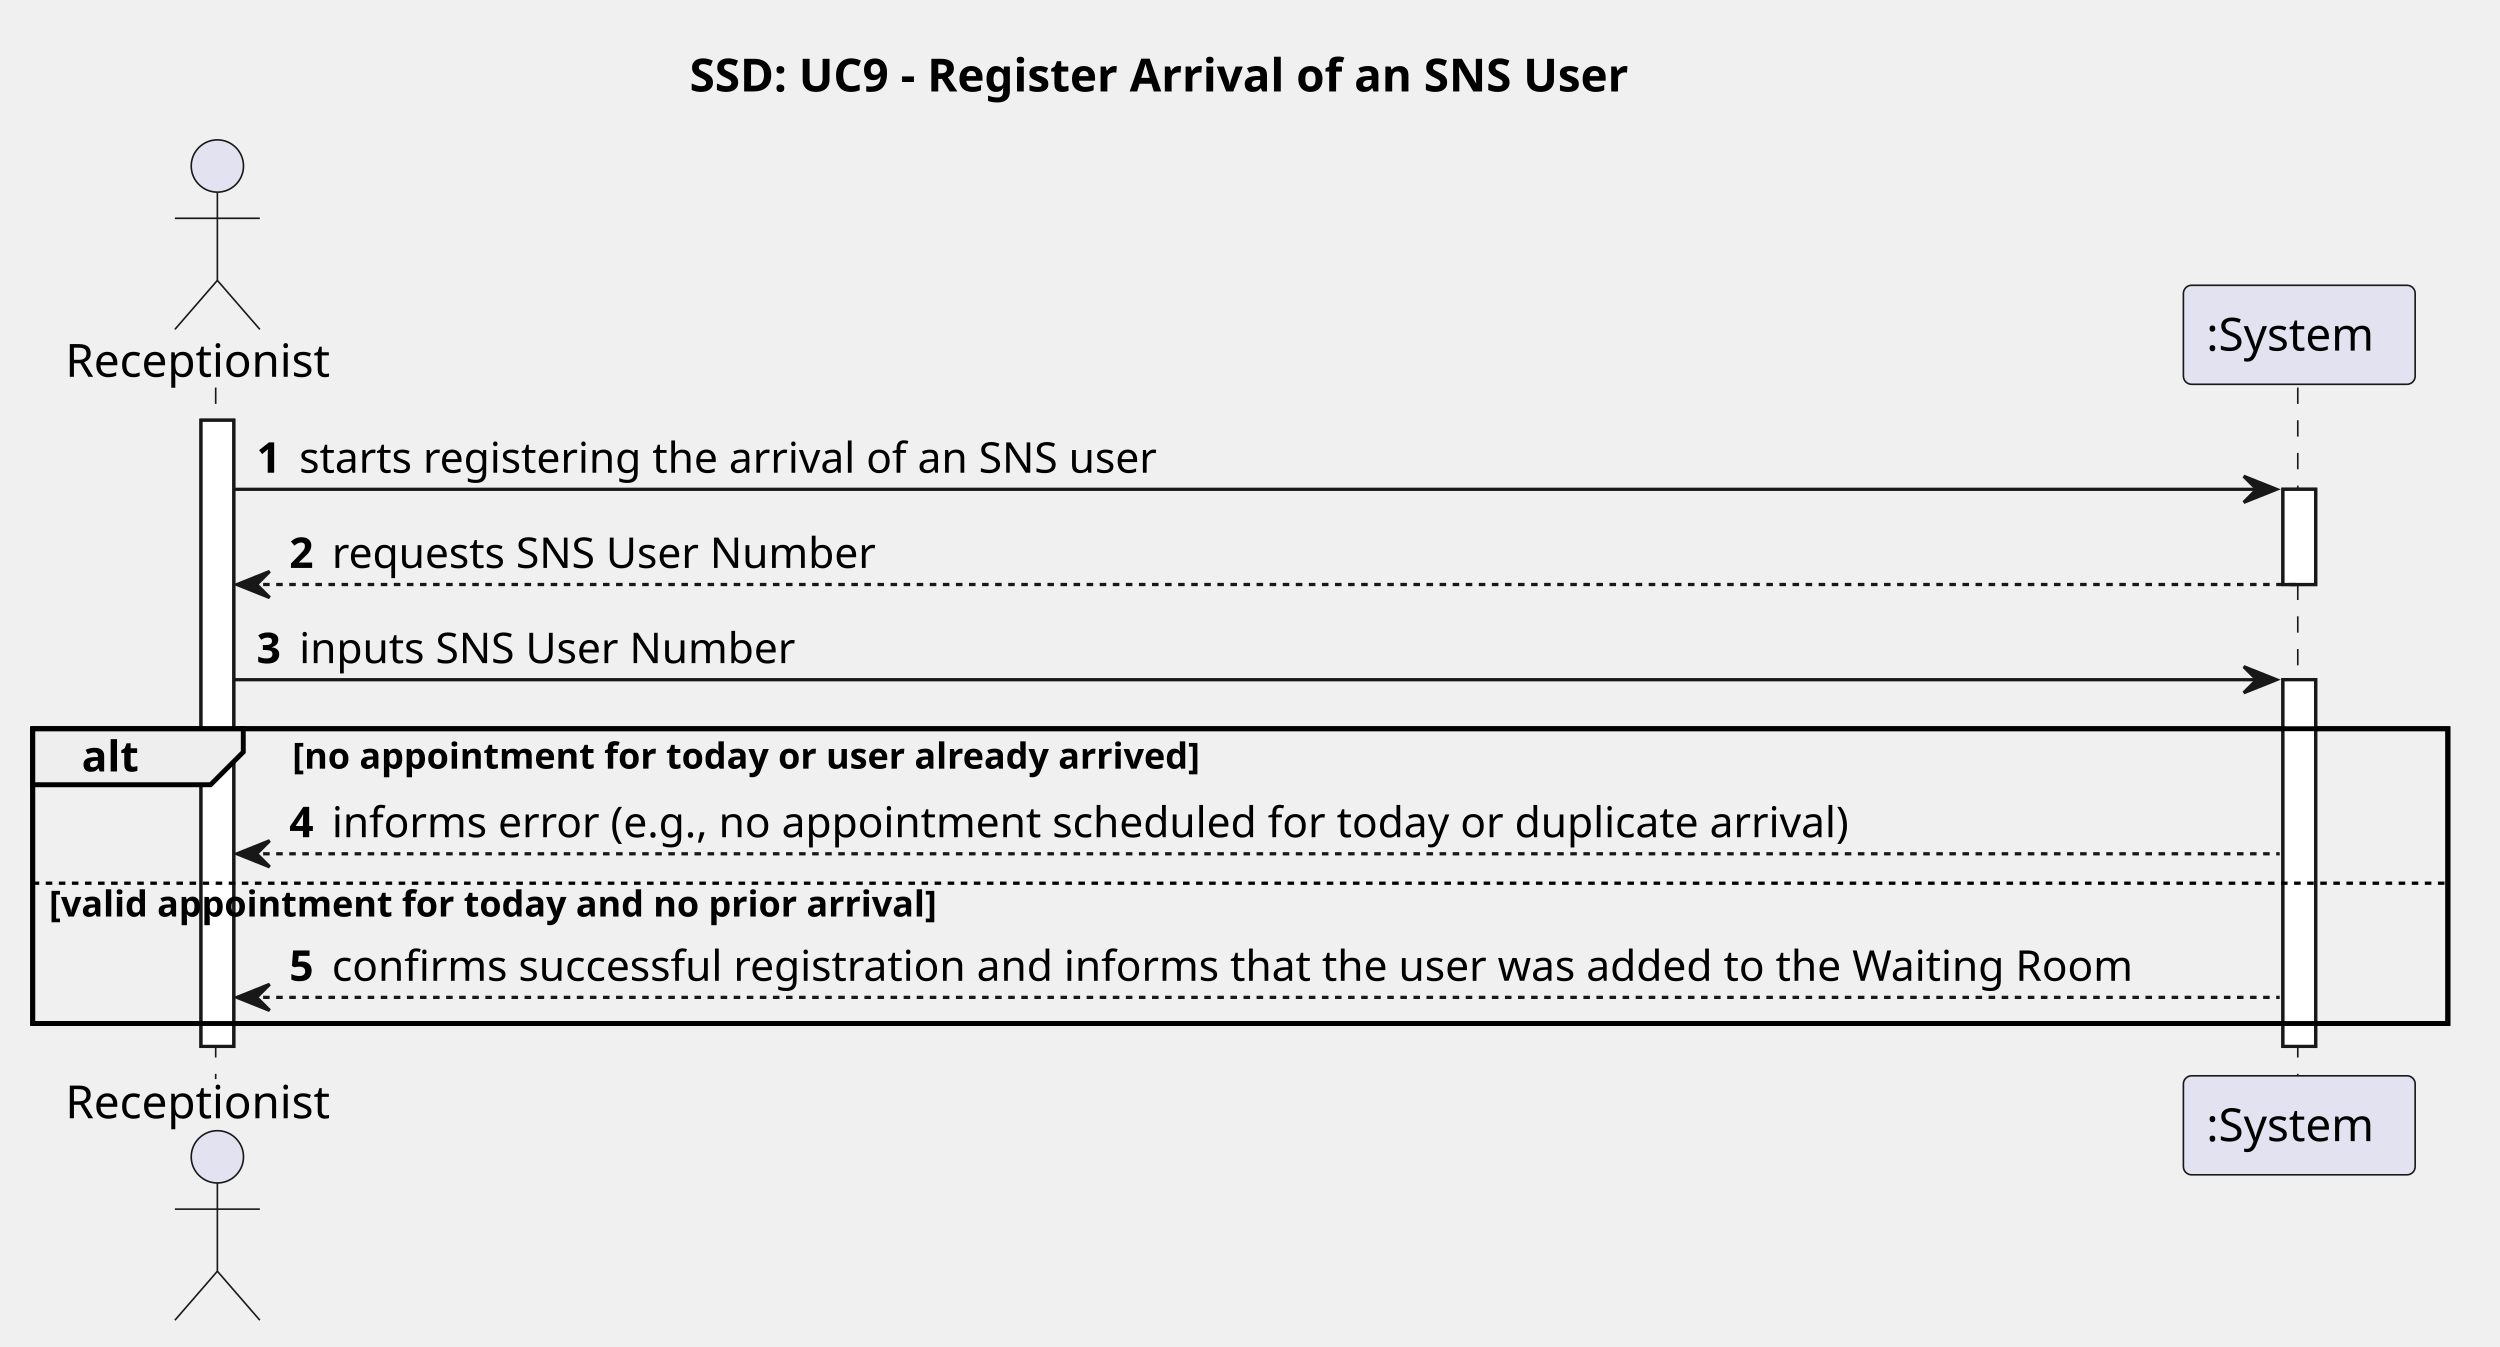
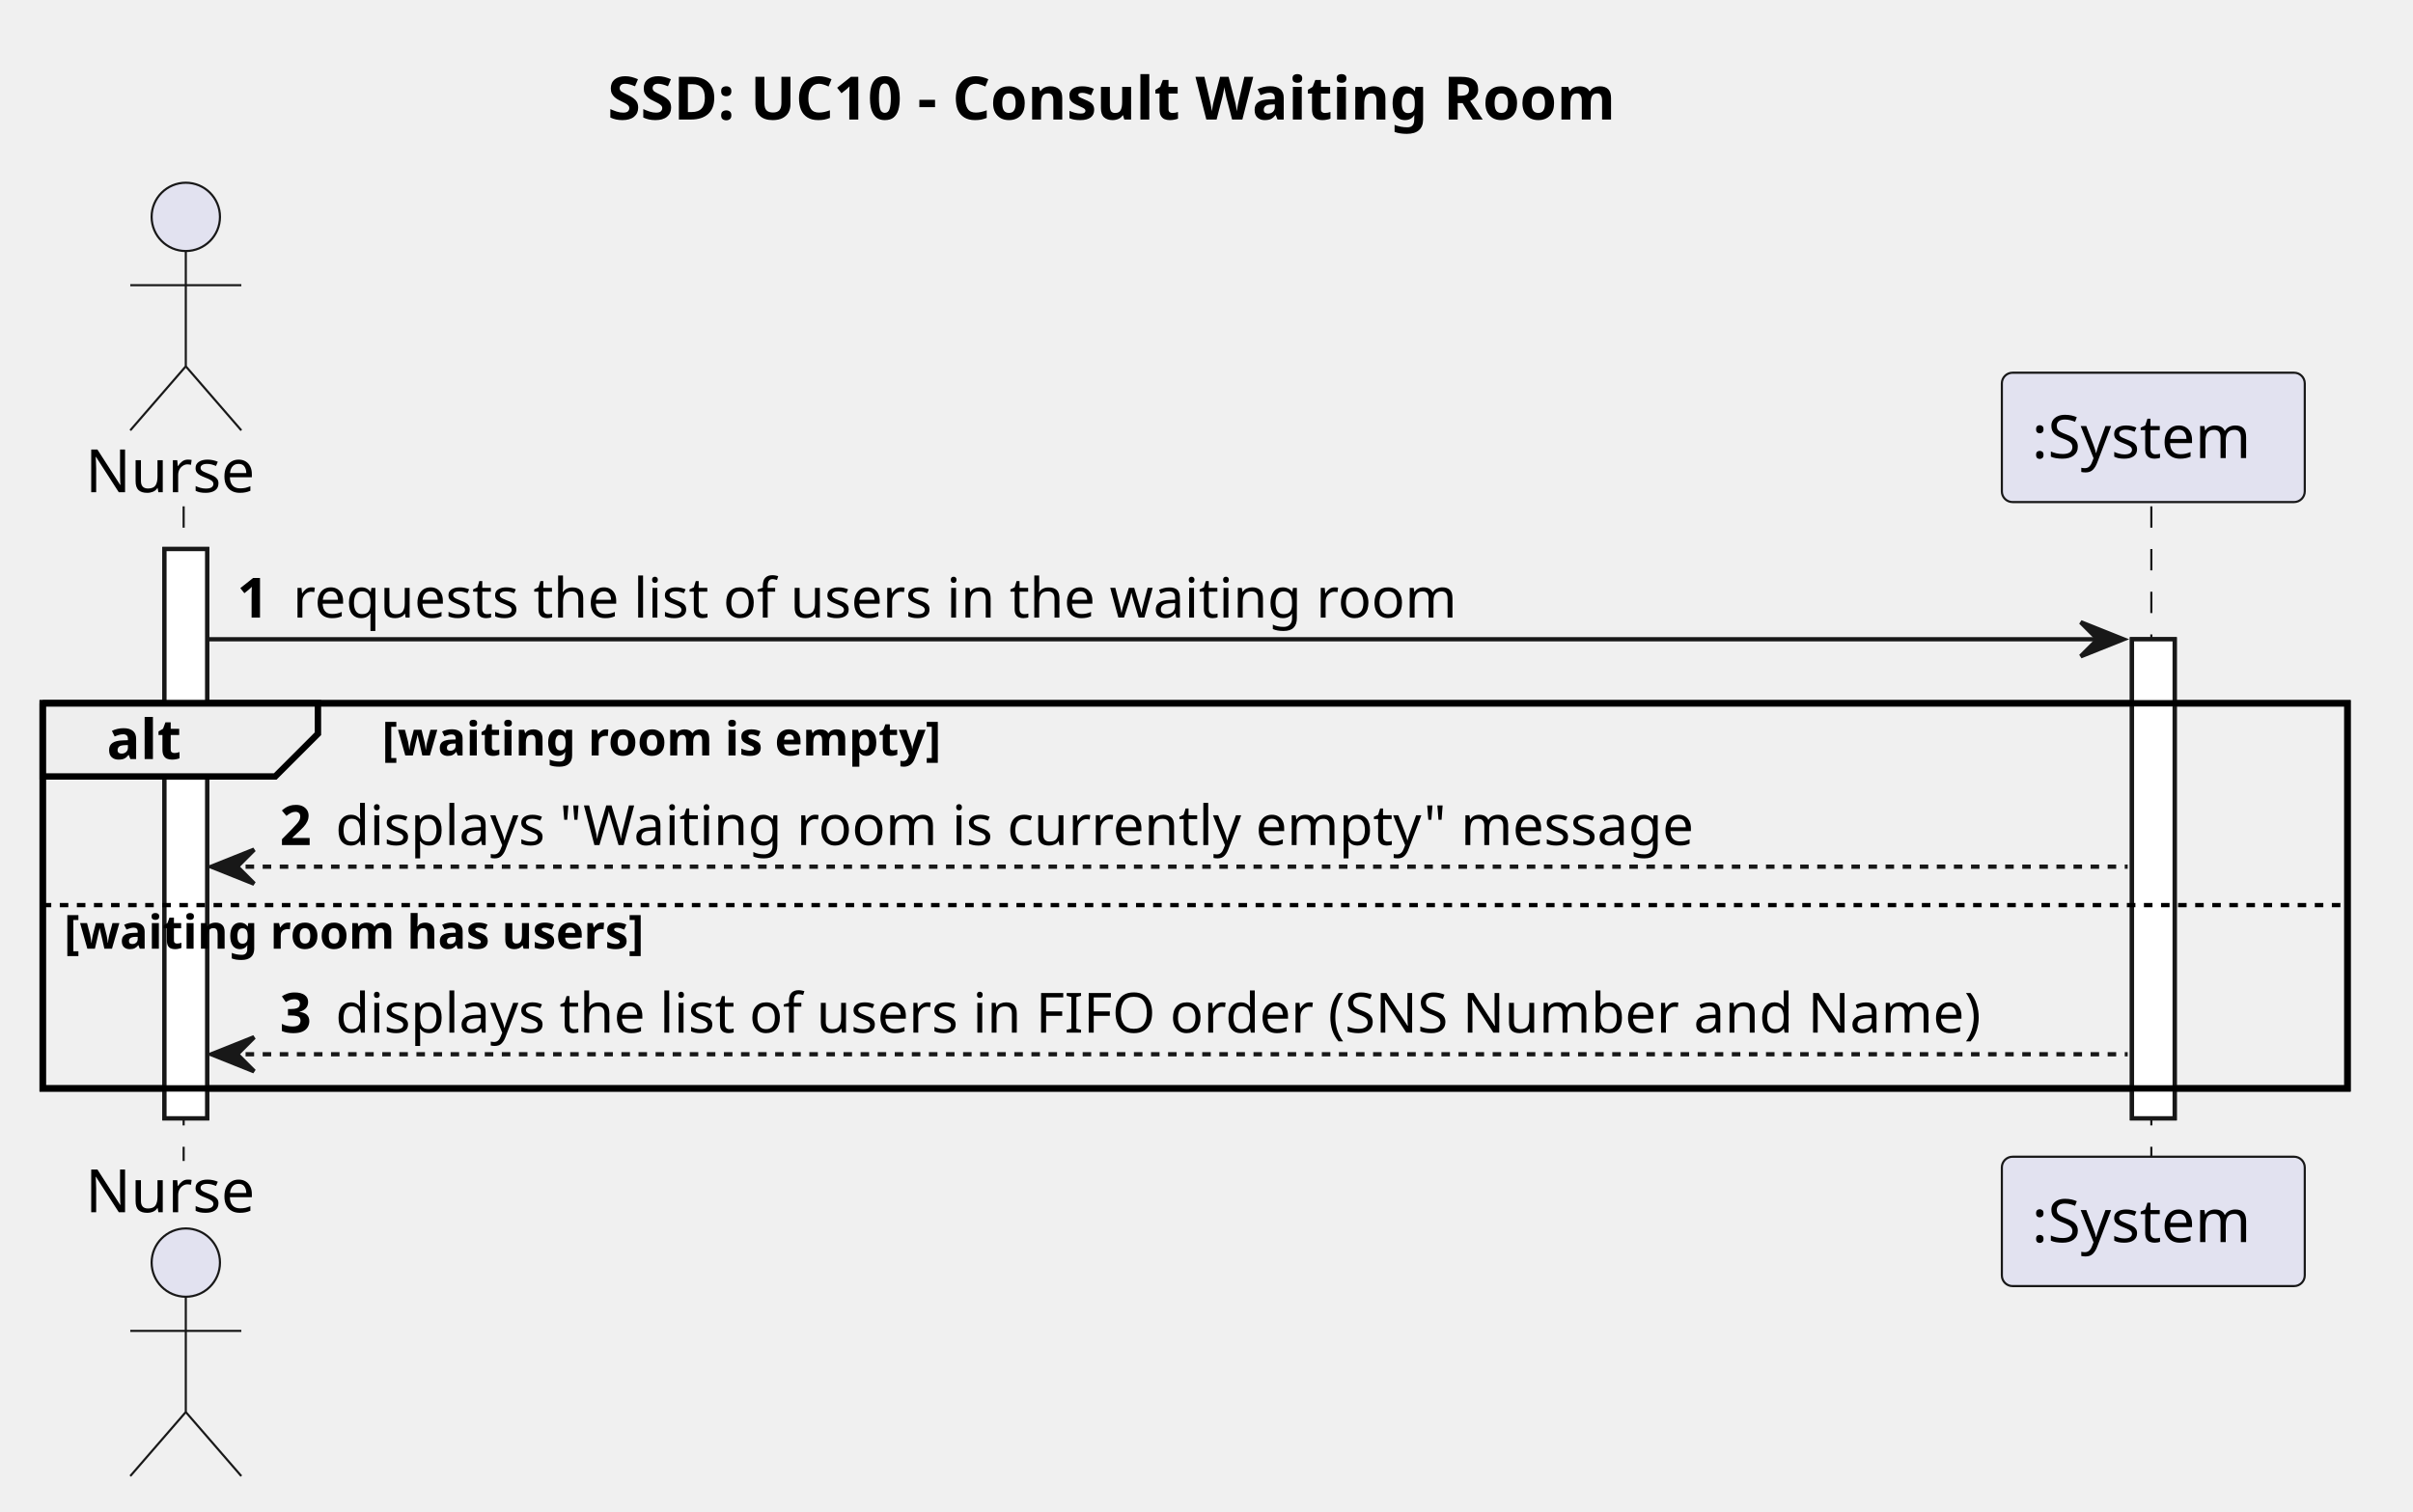
- <svg xmlns="http://www.w3.org/2000/svg" contentStyleType="text/css" data-diagram-type="SEQUENCE" height="412px" preserveAspectRatio="none" style="width:765px;height:412px;background:#FFFFFF;" version="1.1" viewBox="0 0 765 412" width="765px" zoomAndPan="magnify">
+ <svg xmlns="http://www.w3.org/2000/svg" contentStyleType="text/css" data-diagram-type="SEQUENCE" height="354px" preserveAspectRatio="none" style="width:565px;height:354px;background:#FFFFFF;" version="1.1" viewBox="0 0 565 354" width="565px" zoomAndPan="magnify">
  <defs />
  <g>
    <g class="title" data-source-line="1">
-       <text fill="#000000" font-family="sans-serif" font-size="14" font-weight="700" lengthAdjust="spacing" textLength="336.014" x="211.014" y="27.995">SSD: UC9 - Register Arrival of an SNS User</text>
+       <text fill="#000000" font-family="sans-serif" font-size="14" font-weight="700" lengthAdjust="spacing" textLength="274.114" x="142.271" y="27.995">SSD: UC10 - Consult Waiting Room</text>
    </g>
    <g>
-       <rect fill="#FFFFFF" height="191.602" style="stroke:#181818;stroke-width:1;" width="10" x="61.514" y="128.594" />
+       <rect fill="#FFFFFF" height="133.336" style="stroke:#181818;stroke-width:1;" width="10" x="38.504" y="128.594" />
    </g>
    <g>
-       <rect fill="#FFFFFF" height="29.133" style="stroke:#181818;stroke-width:1;" width="10" x="698.581" y="149.727" />
+       <rect fill="#FFFFFF" height="112.203" style="stroke:#181818;stroke-width:1;" width="10" x="499.195" y="149.727" />
    </g>
-     <g>
-       <rect fill="#FFFFFF" height="112.203" style="stroke:#181818;stroke-width:1;" width="10" x="698.581" y="207.992" />
-     </g>
-     <rect fill="none" height="90.203" style="stroke:#000000;stroke-width:1.5;" width="739.042" x="10" y="222.992" />
-     <g class="participant-lifeline" data-entity-uid="part1" data-qualified-name="Rec" data-source-line="3" id="part1-lifeline">
+     <rect fill="none" height="90.203" style="stroke:#000000;stroke-width:1.5;" width="539.656" x="10" y="164.727" />
+     <g class="participant-lifeline" data-entity-uid="part1" data-qualified-name="Nurse" data-source-line="3" id="part1-lifeline">
      <g>
-         <rect fill="#000000" fill-opacity="0" height="211.602" width="8" x="62.514" y="118.594" />
-         <line style="stroke:#181818;stroke-width:0.5;stroke-dasharray:5,5;" x1="66" x2="66" y1="118.594" y2="330.195" />
+         <rect fill="#000000" fill-opacity="0" height="153.336" width="8" x="39.504" y="118.594" />
+         <line style="stroke:#181818;stroke-width:0.5;stroke-dasharray:5,5;" x1="43" x2="43" y1="118.594" y2="271.93" />
      </g>
    </g>
    <g class="participant-lifeline" data-entity-uid="part2" data-qualified-name="System" data-source-line="4" id="part2-lifeline">
      <g>
-         <rect fill="#000000" fill-opacity="0" height="211.602" width="8" x="699.581" y="118.594" />
-         <line style="stroke:#181818;stroke-width:0.5;stroke-dasharray:5,5;" x1="703.119" x2="703.119" y1="118.594" y2="330.195" />
+         <rect fill="#000000" fill-opacity="0" height="153.336" width="8" x="500.195" y="118.594" />
+         <line style="stroke:#181818;stroke-width:0.5;stroke-dasharray:5,5;" x1="503.733" x2="503.733" y1="118.594" y2="271.93" />
      </g>
    </g>
-     <g class="participant participant-head" data-entity-uid="part1" data-qualified-name="Rec" data-source-line="3" id="part1-head">
-       <text fill="#000000" font-family="sans-serif" font-size="14" lengthAdjust="spacing" textLength="87.028" x="20" y="115.292">Receptionist</text>
-       <ellipse cx="66.514" cy="50.797" fill="#E2E2F0" rx="8" ry="8" style="stroke:#181818;stroke-width:0.5;" />
-       <path d="M66.514,58.797 L66.514,85.797 M53.514,66.797 L79.514,66.797 M66.514,85.797 L53.514,100.797 M66.514,85.797 L79.514,100.797" fill="none" style="stroke:#181818;stroke-width:0.5;" />
+     <g class="participant participant-head" data-entity-uid="part1" data-qualified-name="Nurse" data-source-line="3" id="part1-head">
+       <text fill="#000000" font-family="sans-serif" font-size="14" lengthAdjust="spacing" textLength="41.009" x="20" y="115.292">Nurse</text>
+       <ellipse cx="43.504" cy="50.797" fill="#E2E2F0" rx="8" ry="8" style="stroke:#181818;stroke-width:0.5;" />
+       <path d="M43.504,58.797 L43.504,85.797 M30.504,66.797 L56.504,66.797 M43.504,85.797 L30.504,100.797 M43.504,85.797 L56.504,100.797" fill="none" style="stroke:#181818;stroke-width:0.5;" />
    </g>
-     <g class="participant participant-tail" data-entity-uid="part1" data-qualified-name="Rec" data-source-line="3" id="part1-tail">
-       <text fill="#000000" font-family="sans-serif" font-size="14" lengthAdjust="spacing" textLength="87.028" x="20" y="342.19">Receptionist</text>
-       <ellipse cx="66.514" cy="353.992" fill="#E2E2F0" rx="8" ry="8" style="stroke:#181818;stroke-width:0.5;" />
-       <path d="M66.514,361.992 L66.514,388.992 M53.514,369.992 L79.514,369.992 M66.514,388.992 L53.514,403.992 M66.514,388.992 L79.514,403.992" fill="none" style="stroke:#181818;stroke-width:0.5;" />
+     <g class="participant participant-tail" data-entity-uid="part1" data-qualified-name="Nurse" data-source-line="3" id="part1-tail">
+       <text fill="#000000" font-family="sans-serif" font-size="14" lengthAdjust="spacing" textLength="41.009" x="20" y="283.925">Nurse</text>
+       <ellipse cx="43.504" cy="295.727" fill="#E2E2F0" rx="8" ry="8" style="stroke:#181818;stroke-width:0.5;" />
+       <path d="M43.504,303.727 L43.504,330.727 M30.504,311.727 L56.504,311.727 M43.504,330.727 L30.504,345.727 M43.504,330.727 L56.504,345.727" fill="none" style="stroke:#181818;stroke-width:0.5;" />
    </g>
    <g class="participant participant-head" data-entity-uid="part2" data-qualified-name="System" data-source-line="4" id="part2-head">
-       <rect fill="#E2E2F0" height="30.297" rx="2.5" ry="2.5" style="stroke:#181818;stroke-width:0.5;" width="70.923" x="668.119" y="87.297" />
-       <text fill="#000000" font-family="sans-serif" font-size="14" lengthAdjust="spacing" textLength="56.923" x="675.119" y="107.292">:System</text>
+       <rect fill="#E2E2F0" height="30.297" rx="2.5" ry="2.5" style="stroke:#181818;stroke-width:0.5;" width="70.923" x="468.733" y="87.297" />
+       <text fill="#000000" font-family="sans-serif" font-size="14" lengthAdjust="spacing" textLength="56.923" x="475.733" y="107.292">:System</text>
    </g>
    <g class="participant participant-tail" data-entity-uid="part2" data-qualified-name="System" data-source-line="4" id="part2-tail">
-       <rect fill="#E2E2F0" height="30.297" rx="2.5" ry="2.5" style="stroke:#181818;stroke-width:0.5;" width="70.923" x="668.119" y="329.195" />
-       <text fill="#000000" font-family="sans-serif" font-size="14" lengthAdjust="spacing" textLength="56.923" x="675.119" y="349.19">:System</text>
+       <rect fill="#E2E2F0" height="30.297" rx="2.5" ry="2.5" style="stroke:#181818;stroke-width:0.5;" width="70.923" x="468.733" y="270.93" />
+       <text fill="#000000" font-family="sans-serif" font-size="14" lengthAdjust="spacing" textLength="56.923" x="475.733" y="290.925">:System</text>
    </g>
    <g>
-       <rect fill="#FFFFFF" height="191.602" style="stroke:#181818;stroke-width:1;" width="10" x="61.514" y="128.594" />
+       <rect fill="#FFFFFF" height="133.336" style="stroke:#181818;stroke-width:1;" width="10" x="38.504" y="128.594" />
    </g>
    <g>
-       <rect fill="#FFFFFF" height="29.133" style="stroke:#181818;stroke-width:1;" width="10" x="698.581" y="149.727" />
-     </g>
-     <g>
-       <rect fill="#FFFFFF" height="112.203" style="stroke:#181818;stroke-width:1;" width="10" x="698.581" y="207.992" />
+       <rect fill="#FFFFFF" height="112.203" style="stroke:#181818;stroke-width:1;" width="10" x="499.195" y="149.727" />
    </g>
    <g class="message" data-entity-1="part1" data-entity-2="part2" data-source-line="9" id="msg1">
-       <polygon fill="#181818" points="686.581,145.727,696.581,149.727,686.581,153.727,690.581,149.727" style="stroke:#181818;stroke-width:1;" />
-       <line style="stroke:#181818;stroke-width:1;" x1="71.514" x2="692.581" y1="149.727" y2="149.727" />
-       <text fill="#000000" font-family="sans-serif" font-size="13" font-weight="700" lengthAdjust="spacing" textLength="9.045" x="78.514" y="144.661">1</text>
-       <text fill="#000000" font-family="sans-serif" font-size="13" lengthAdjust="spacing" textLength="282.693" x="91.56" y="144.661">starts registering the arrival of an SNS user</text>
+       <polygon fill="#181818" points="487.195,145.727,497.195,149.727,487.195,153.727,491.195,149.727" style="stroke:#181818;stroke-width:1;" />
+       <line style="stroke:#181818;stroke-width:1;" x1="48.504" x2="493.195" y1="149.727" y2="149.727" />
+       <text fill="#000000" font-family="sans-serif" font-size="13" font-weight="700" lengthAdjust="spacing" textLength="9.045" x="55.504" y="144.661">1</text>
+       <text fill="#000000" font-family="sans-serif" font-size="13" lengthAdjust="spacing" textLength="292.132" x="68.55" y="144.661">requests the list of users in the waiting room</text>
    </g>
-     <g class="message" data-entity-1="part2" data-entity-2="part1" data-source-line="11" id="msg2">
-       <polygon fill="#181818" points="82.514,174.859,72.514,178.859,82.514,182.859,78.514,178.859" style="stroke:#181818;stroke-width:1;" />
-       <line style="stroke:#181818;stroke-width:1;stroke-dasharray:2,2;" x1="76.514" x2="702.581" y1="178.859" y2="178.859" />
-       <text fill="#000000" font-family="sans-serif" font-size="13" font-weight="700" lengthAdjust="spacing" textLength="9.045" x="88.514" y="173.793">2</text>
-       <text fill="#000000" font-family="sans-serif" font-size="13" lengthAdjust="spacing" textLength="176.954" x="101.56" y="173.793">requests SNS User Number</text>
+     <path d="M10,164.727 L74.443,164.727 L74.443,171.859 L64.443,181.859 L10,181.859 L10,164.727" fill="#EEEEEE" style="stroke:#000000;stroke-width:1.5;" />
+     <rect fill="none" height="90.203" style="stroke:#000000;stroke-width:1.5;" width="539.656" x="10" y="164.727" />
+     <text fill="#000000" font-family="sans-serif" font-size="13" font-weight="700" lengthAdjust="spacing" textLength="19.443" x="25" y="177.793">alt</text>
+     <text fill="#000000" font-family="sans-serif" font-size="11" font-weight="700" lengthAdjust="spacing" textLength="149.177" x="89.443" y="176.937">[waiting room is empty]</text>
+     <g class="message" data-entity-1="part2" data-entity-2="part1" data-source-line="13" id="msg2">
+       <polygon fill="#181818" points="59.504,198.992,49.504,202.992,59.504,206.992,55.504,202.992" style="stroke:#181818;stroke-width:1;" />
+       <line style="stroke:#181818;stroke-width:1;stroke-dasharray:2,2;" x1="53.504" x2="498.195" y1="202.992" y2="202.992" />
+       <text fill="#000000" font-family="sans-serif" font-size="13" font-weight="700" lengthAdjust="spacing" textLength="9.045" x="65.504" y="197.926">2</text>
+       <text fill="#000000" font-family="sans-serif" font-size="13" lengthAdjust="spacing" textLength="342.462" x="78.55" y="197.926">displays "Waiting room is currently empty" message</text>
    </g>
-     <g class="message" data-entity-1="part1" data-entity-2="part2" data-source-line="14" id="msg3">
-       <polygon fill="#181818" points="686.581,203.992,696.581,207.992,686.581,211.992,690.581,207.992" style="stroke:#181818;stroke-width:1;" />
-       <line style="stroke:#181818;stroke-width:1;" x1="71.514" x2="692.581" y1="207.992" y2="207.992" />
-       <text fill="#000000" font-family="sans-serif" font-size="13" font-weight="700" lengthAdjust="spacing" textLength="9.045" x="78.514" y="202.926">3</text>
-       <text fill="#000000" font-family="sans-serif" font-size="13" lengthAdjust="spacing" textLength="160.691" x="91.56" y="202.926">inputs SNS User Number</text>
-     </g>
-     <path d="M10,222.992 L74.443,222.992 L74.443,230.125 L64.443,240.125 L10,240.125 L10,222.992" fill="#EEEEEE" style="stroke:#000000;stroke-width:1.5;" />
-     <rect fill="none" height="90.203" style="stroke:#000000;stroke-width:1.5;" width="739.042" x="10" y="222.992" />
-     <text fill="#000000" font-family="sans-serif" font-size="13" font-weight="700" lengthAdjust="spacing" textLength="19.443" x="25" y="236.059">alt</text>
-     <text fill="#000000" font-family="sans-serif" font-size="11" font-weight="700" lengthAdjust="spacing" textLength="316.239" x="89.443" y="235.203">[no appointment for today or user already arrived]</text>
-     <g class="message" data-entity-1="part2" data-entity-2="part1" data-source-line="18" id="msg4">
-       <polygon fill="#181818" points="82.514,257.258,72.514,261.258,82.514,265.258,78.514,261.258" style="stroke:#181818;stroke-width:1;" />
-       <line style="stroke:#181818;stroke-width:1;stroke-dasharray:2,2;" x1="76.514" x2="697.581" y1="261.258" y2="261.258" />
-       <text fill="#000000" font-family="sans-serif" font-size="13" font-weight="700" lengthAdjust="spacing" textLength="9.045" x="88.514" y="256.192">4</text>
-       <text fill="#000000" font-family="sans-serif" font-size="13" lengthAdjust="spacing" textLength="497.187" x="101.56" y="256.192">informs error (e.g., no appointment scheduled for today or duplicate arrival)</text>
-     </g>
-     <line style="stroke:#000000;stroke-width:1;stroke-dasharray:2,2;" x1="10" x2="749.042" y1="270.258" y2="270.258" />
-     <text fill="#000000" font-family="sans-serif" font-size="11" font-weight="700" lengthAdjust="spacing" textLength="308.494" x="15" y="280.468">[valid appointment for today and no prior arrival]</text>
-     <g class="message" data-entity-1="part2" data-entity-2="part1" data-source-line="20" id="msg5">
-       <polygon fill="#181818" points="82.514,301.195,72.514,305.195,82.514,309.195,78.514,305.195" style="stroke:#181818;stroke-width:1;" />
-       <line style="stroke:#181818;stroke-width:1;stroke-dasharray:2,2;" x1="76.514" x2="697.581" y1="305.195" y2="305.195" />
-       <text fill="#000000" font-family="sans-serif" font-size="13" font-weight="700" lengthAdjust="spacing" textLength="9.045" x="88.514" y="300.129">5</text>
-       <text fill="#000000" font-family="sans-serif" font-size="13" lengthAdjust="spacing" textLength="590.021" x="101.56" y="300.129">confirms successful registration and informs that the user was added to the Waiting Room</text>
+     <line style="stroke:#000000;stroke-width:1;stroke-dasharray:2,2;" x1="10" x2="549.656" y1="211.992" y2="211.992" />
+     <text fill="#000000" font-family="sans-serif" font-size="11" font-weight="700" lengthAdjust="spacing" textLength="155.246" x="15" y="222.203">[waiting room has users]</text>
+     <g class="message" data-entity-1="part2" data-entity-2="part1" data-source-line="15" id="msg3">
+       <polygon fill="#181818" points="59.504,242.93,49.504,246.93,59.504,250.93,55.504,246.93" style="stroke:#181818;stroke-width:1;" />
+       <line style="stroke:#181818;stroke-width:1;stroke-dasharray:2,2;" x1="53.504" x2="498.195" y1="246.93" y2="246.93" />
+       <text fill="#000000" font-family="sans-serif" font-size="13" font-weight="700" lengthAdjust="spacing" textLength="9.045" x="65.504" y="241.864">3</text>
+       <text fill="#000000" font-family="sans-serif" font-size="13" lengthAdjust="spacing" textLength="413.645" x="78.55" y="241.864">displays the list of users in FIFO order (SNS Number and Name)</text>
    </g>
  </g>
</svg>
